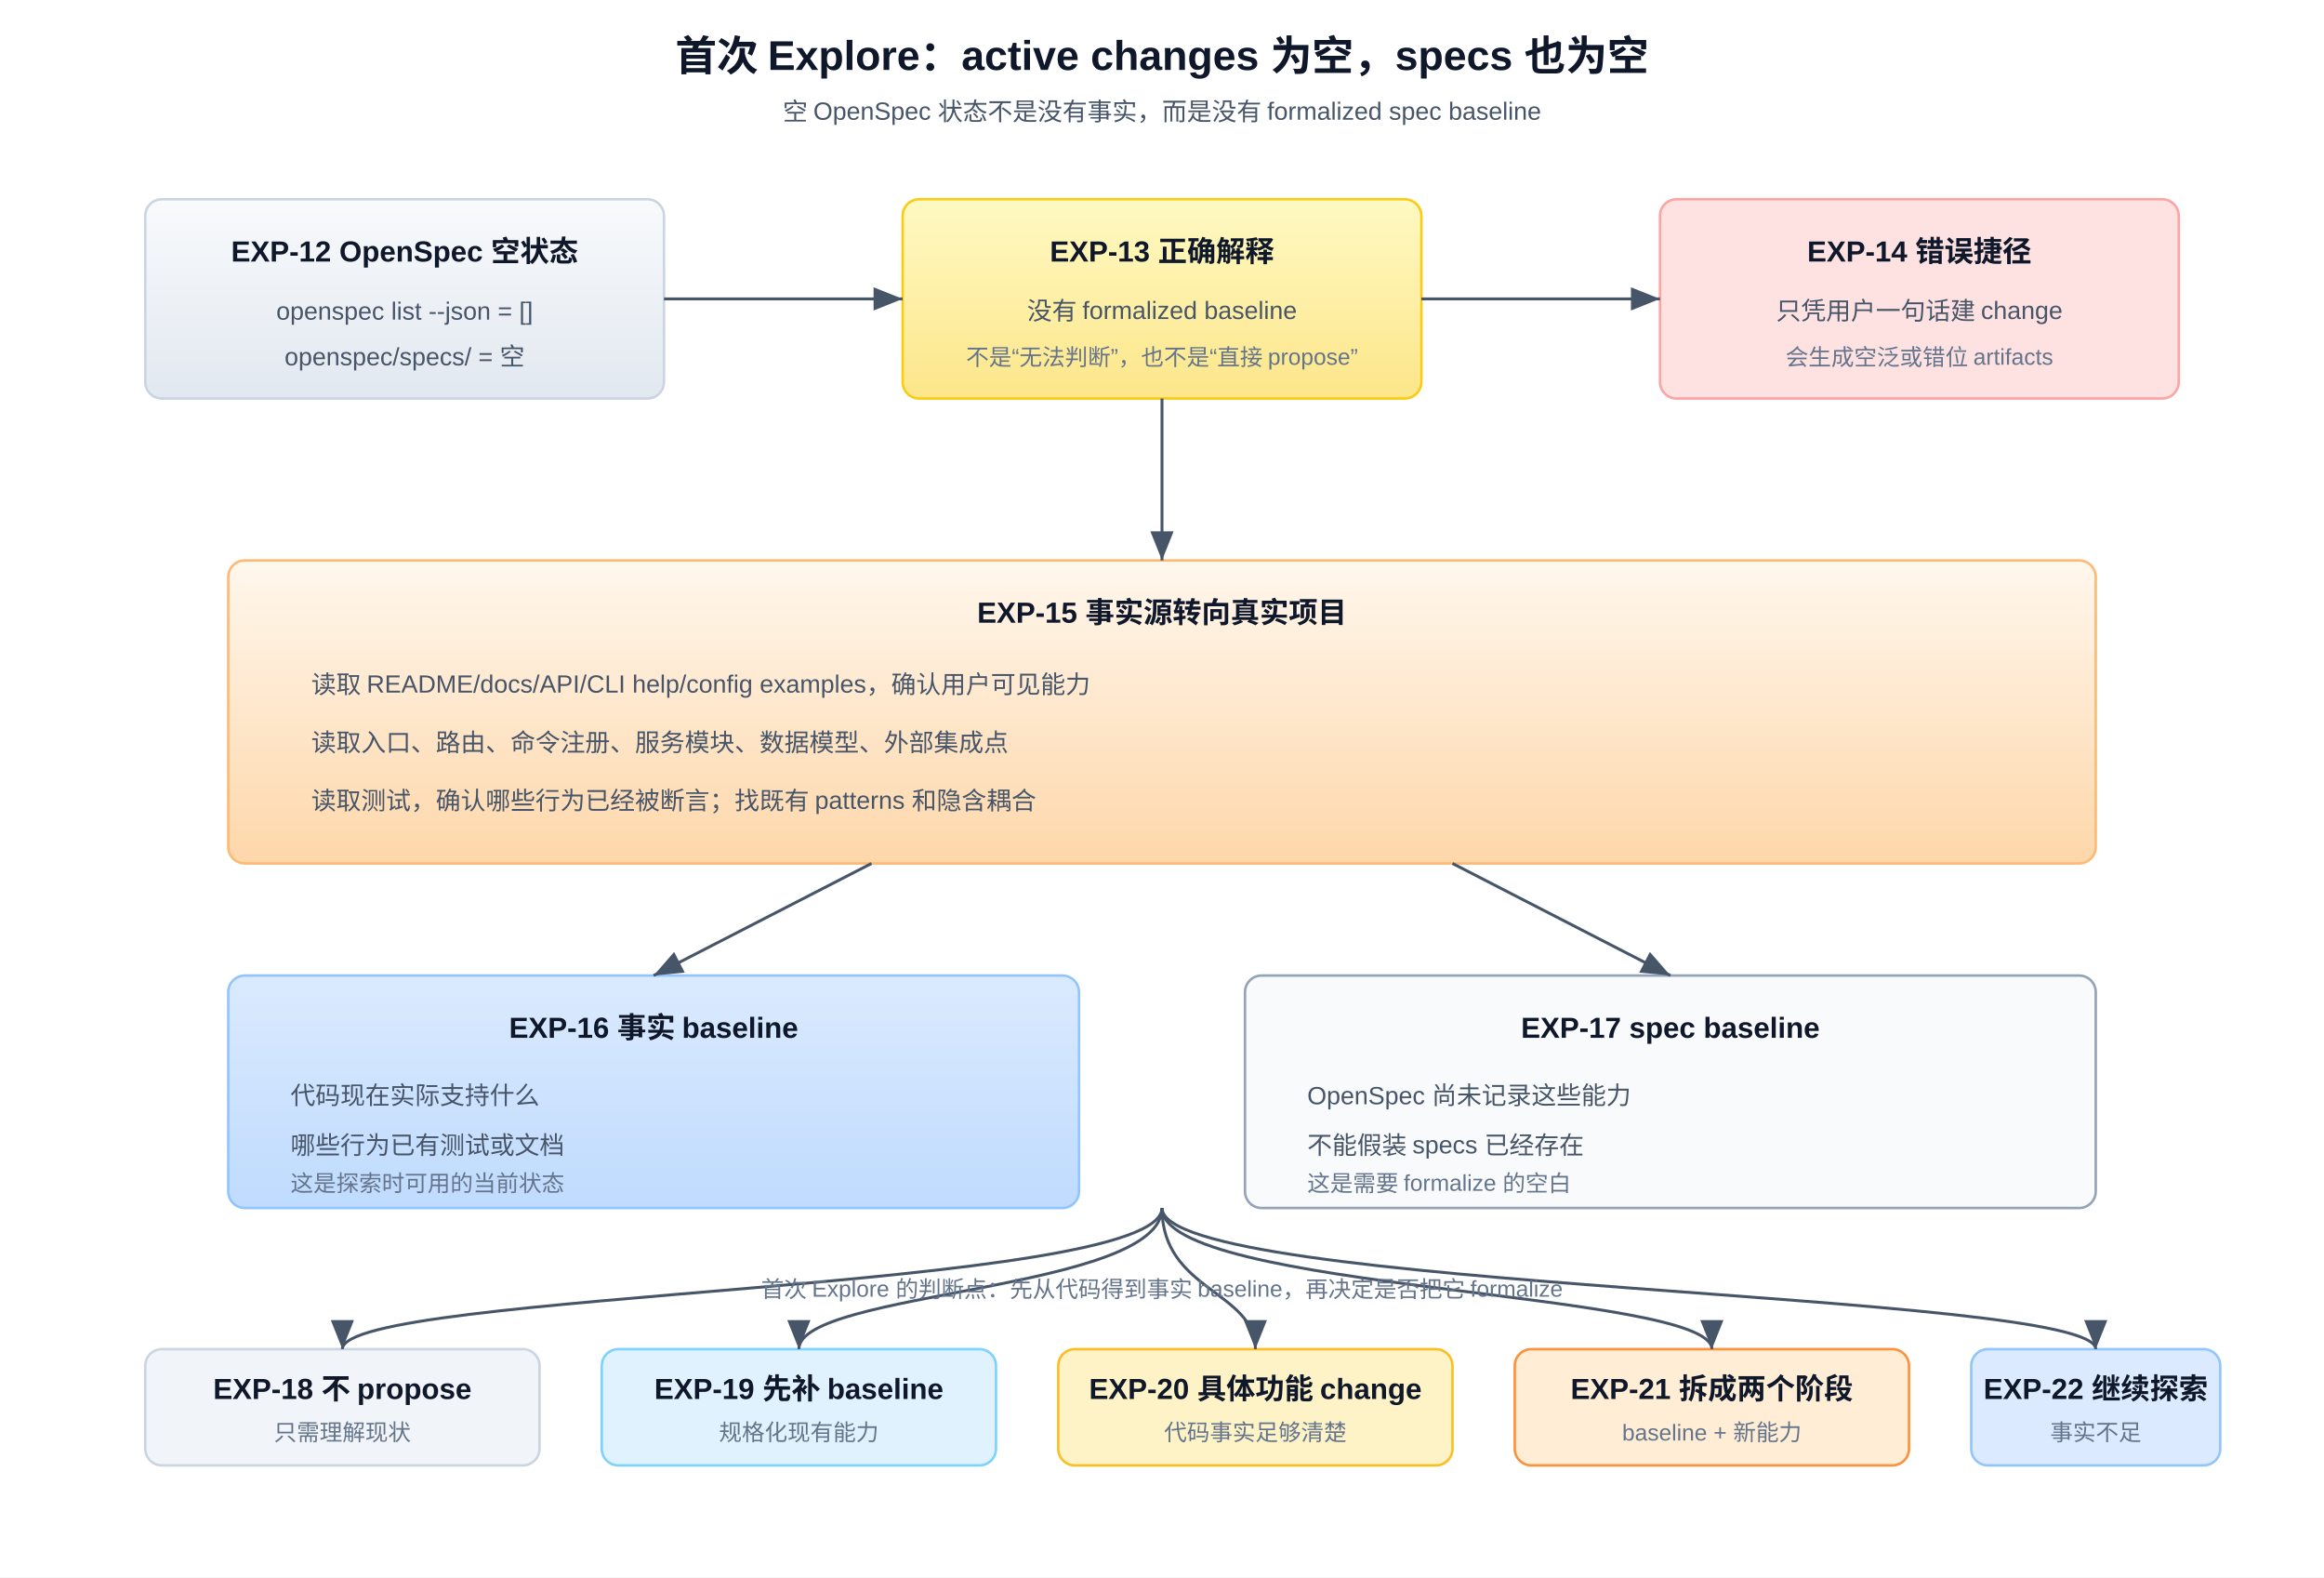
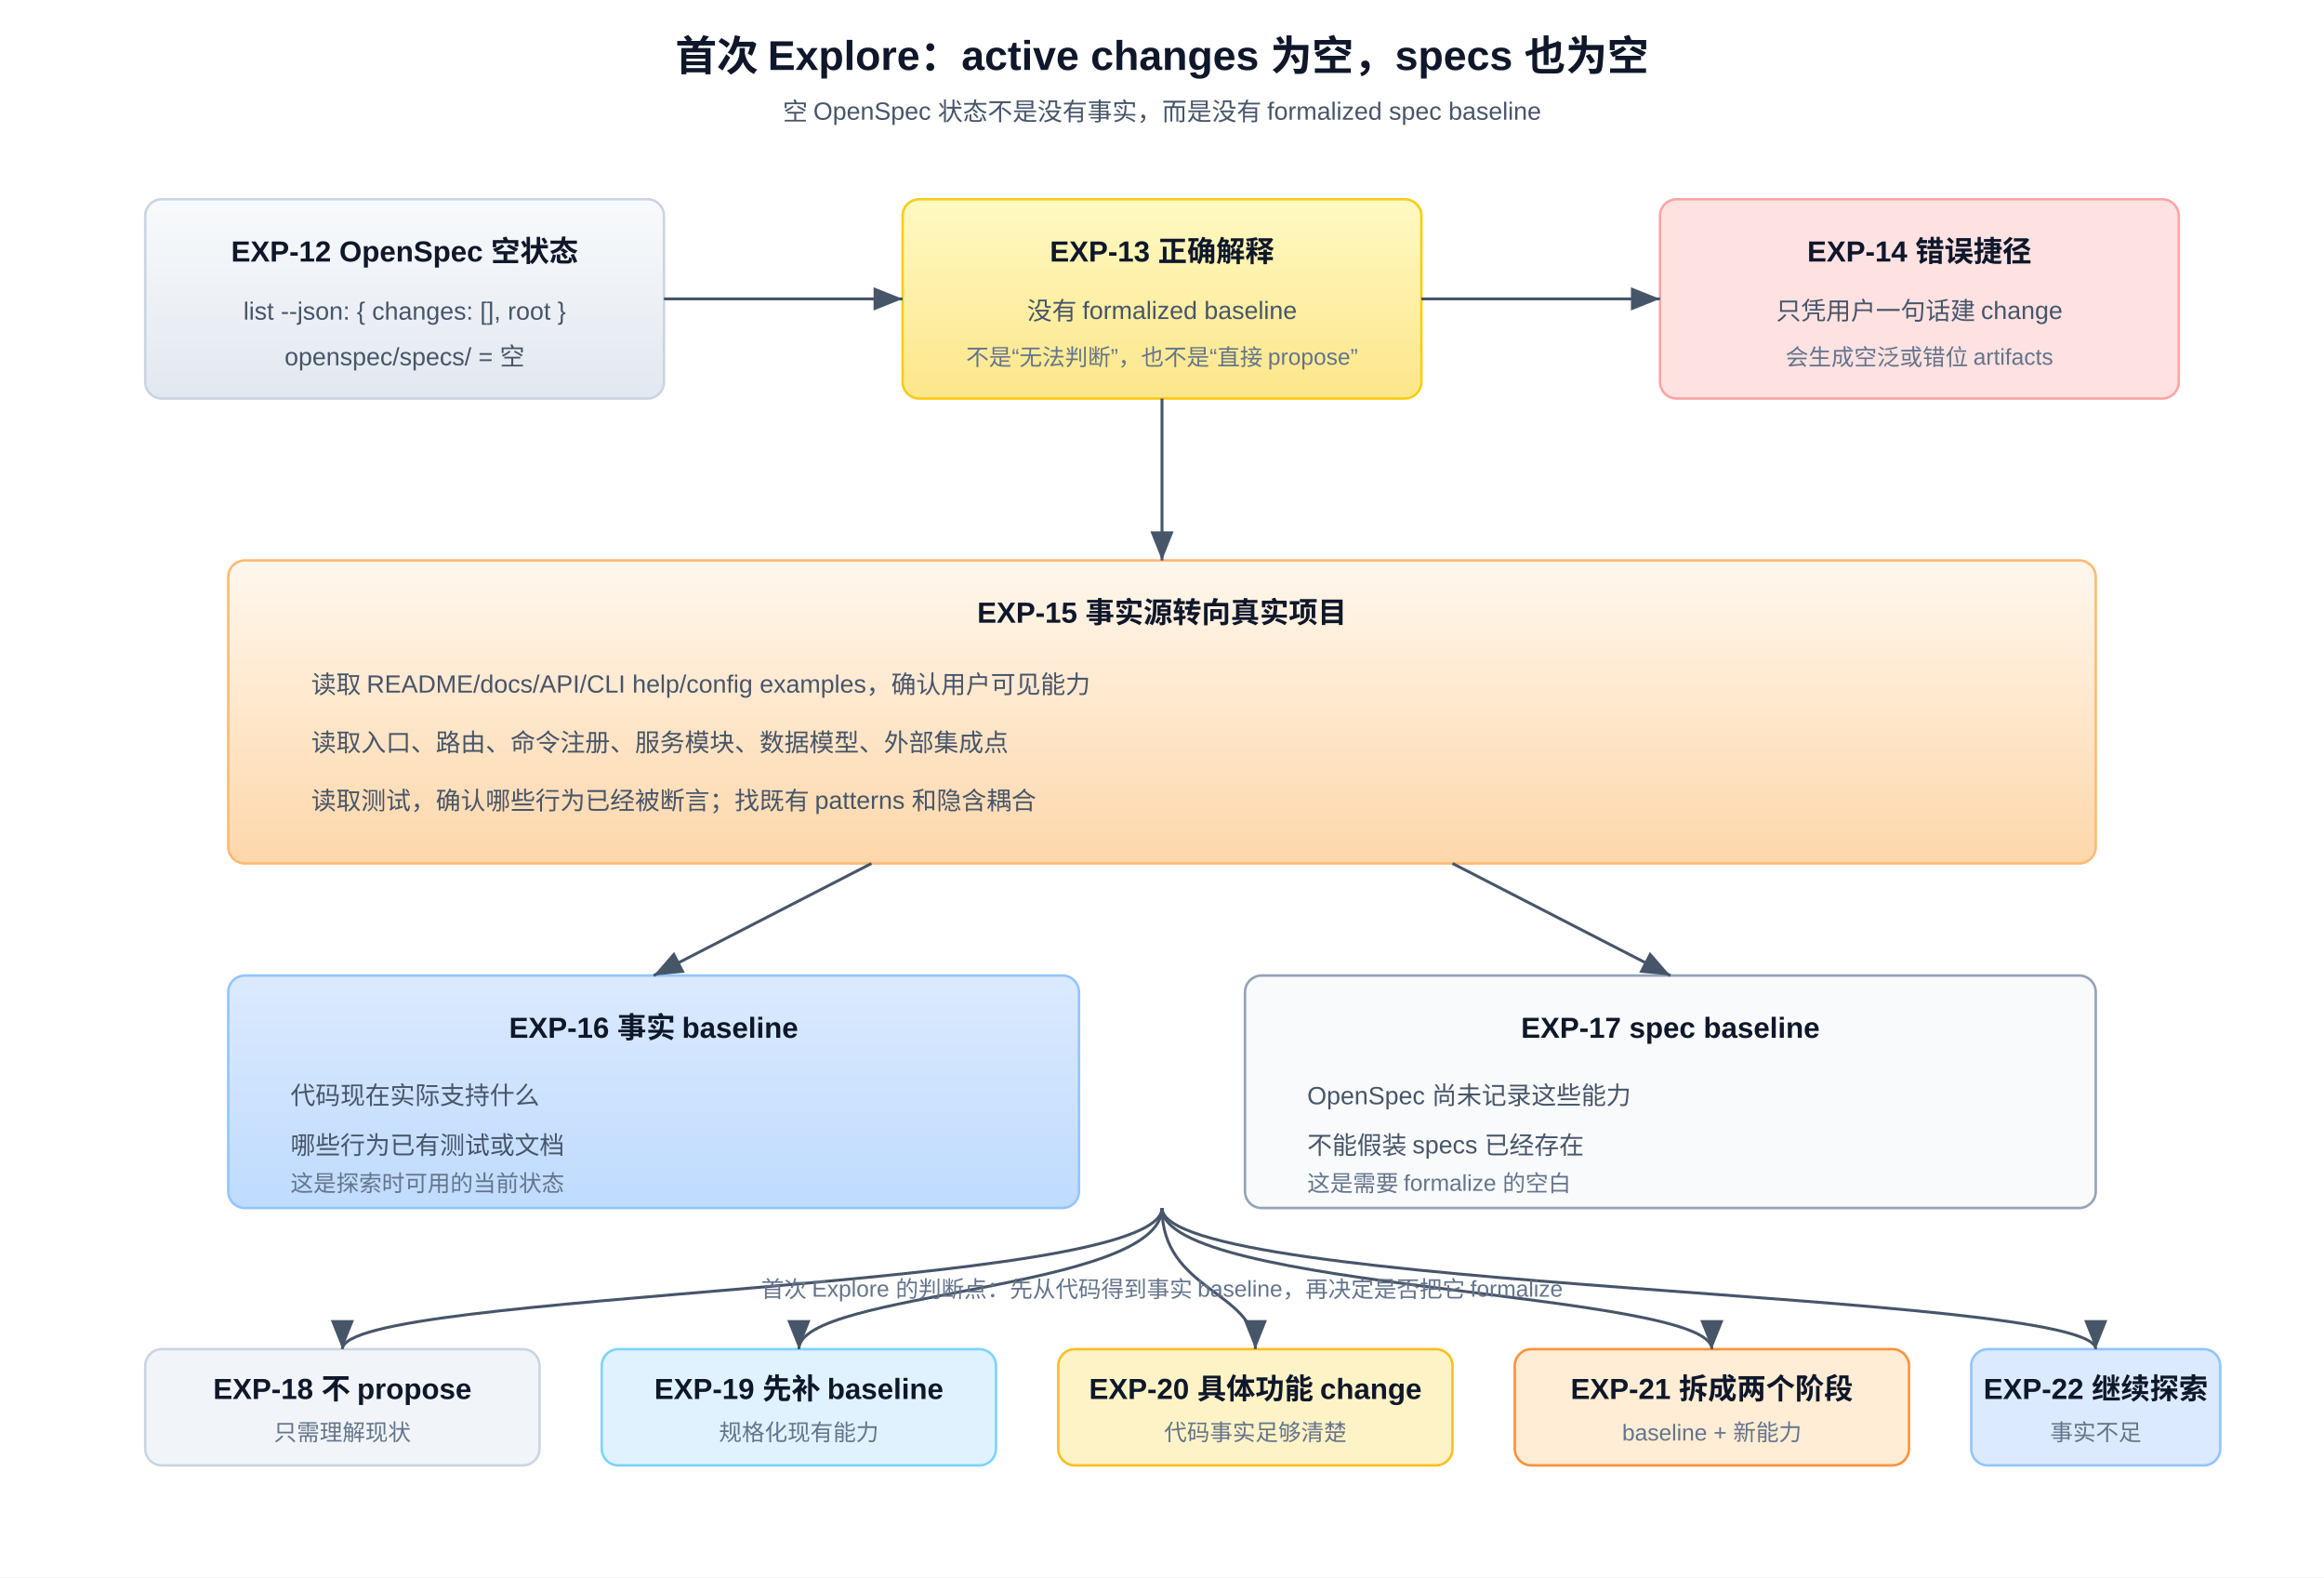
<svg xmlns="http://www.w3.org/2000/svg" viewBox="0 0 1120 760" font-family="Arial, 'Noto Sans CJK SC', sans-serif" font-size="14">
  <defs>
    <marker id="arrow" markerWidth="10" markerHeight="8" refX="10" refY="4" orient="auto">
      <path d="M0,0 L10,4 L0,8 Z" fill="#475569" />
    </marker>
    <linearGradient id="empty" x1="0" y1="0" x2="0" y2="1">
      <stop offset="0%" stop-color="#f8fafc" />
      <stop offset="100%" stop-color="#e2e8f0" />
    </linearGradient>
    <linearGradient id="code" x1="0" y1="0" x2="0" y2="1">
      <stop offset="0%" stop-color="#fff7ed" />
      <stop offset="100%" stop-color="#fed7aa" />
    </linearGradient>
    <linearGradient id="map" x1="0" y1="0" x2="0" y2="1">
      <stop offset="0%" stop-color="#dbeafe" />
      <stop offset="100%" stop-color="#bfdbfe" />
    </linearGradient>
    <linearGradient id="choice" x1="0" y1="0" x2="0" y2="1">
      <stop offset="0%" stop-color="#fef9c3" />
      <stop offset="100%" stop-color="#fde68a" />
    </linearGradient>
    <style>
      .box { stroke-width: 1.2; rx: 8; }
      .label { fill: #0f172a; font-weight: 700; }
      .small { fill: #475569; font-size: 12px; }
      .tiny { fill: #64748b; font-size: 11px; }
      .arrow { stroke: #475569; stroke-width: 1.4; fill: none; marker-end: url(#arrow); }
      .muted { fill: #64748b; }
    </style>
  </defs>
  <rect x="0" y="0" width="1120" height="760" fill="#ffffff" />
  <text x="560" y="34" text-anchor="middle" font-size="20" font-weight="700" fill="#0f172a">首次 Explore：active changes 为空，specs 也为空</text>
  <text x="560" y="58" text-anchor="middle" class="small">空 OpenSpec 状态不是没有事实，而是没有 formalized spec baseline</text>
  <rect x="70" y="96" width="250" height="96" class="box" fill="url(#empty)" stroke="#cbd5e1" />
  <text x="195" y="126" text-anchor="middle" class="label">EXP-12 OpenSpec 空状态</text>
-   <text x="195" y="154" text-anchor="middle" class="small">openspec list --json = []</text>
+   <text x="195" y="154" text-anchor="middle" class="small">list --json: { changes: [], root }</text>
  <text x="195" y="176" text-anchor="middle" class="small">openspec/specs/ = 空</text>
  <rect x="435" y="96" width="250" height="96" class="box" fill="url(#choice)" stroke="#facc15" />
  <text x="560" y="126" text-anchor="middle" class="label">EXP-13 正确解释</text>
  <text x="560" y="154" text-anchor="middle" class="small">没有 formalized baseline</text>
  <text x="560" y="176" text-anchor="middle" class="tiny">不是“无法判断”，也不是“直接 propose”</text>
  <rect x="800" y="96" width="250" height="96" class="box" fill="#fee2e2" stroke="#fca5a5" />
  <text x="925" y="126" text-anchor="middle" class="label">EXP-14 错误捷径</text>
  <text x="925" y="154" text-anchor="middle" class="small">只凭用户一句话建 change</text>
  <text x="925" y="176" text-anchor="middle" class="tiny">会生成空泛或错位 artifacts</text>
  <path d="M320,144 L435,144" class="arrow" />
  <path d="M685,144 L800,144" class="arrow" />
  <rect x="110" y="270" width="900" height="146" class="box" fill="url(#code)" stroke="#fdba74" />
  <text x="560" y="300" text-anchor="middle" class="label">EXP-15 事实源转向真实项目</text>
  <text x="150" y="334" class="small">读取 README/docs/API/CLI help/config examples，确认用户可见能力</text>
  <text x="150" y="362" class="small">读取入口、路由、命令注册、服务模块、数据模型、外部集成点</text>
  <text x="150" y="390" class="small">读取测试，确认哪些行为已经被断言；找既有 patterns 和隐含耦合</text>
  <path d="M560,192 L560,270" class="arrow" />
  <rect x="110" y="470" width="410" height="112" class="box" fill="url(#map)" stroke="#93c5fd" />
  <text x="315" y="500" text-anchor="middle" class="label">EXP-16 事实 baseline</text>
  <text x="140" y="532" class="small">代码现在实际支持什么</text>
  <text x="140" y="556" class="small">哪些行为已有测试或文档</text>
  <text x="140" y="574" class="tiny">这是探索时可用的当前状态</text>
  <rect x="600" y="470" width="410" height="112" class="box" fill="#f8fafc" stroke="#94a3b8" />
  <text x="805" y="500" text-anchor="middle" class="label">EXP-17 spec baseline</text>
  <text x="630" y="532" class="small">OpenSpec 尚未记录这些能力</text>
  <text x="630" y="556" class="small">不能假装 specs 已经存在</text>
  <text x="630" y="574" class="tiny">这是需要 formalize 的空白</text>
  <path d="M420,416 L315,470" class="arrow" />
  <path d="M700,416 L805,470" class="arrow" />
  <rect x="70" y="650" width="190" height="56" class="box" fill="#f1f5f9" stroke="#cbd5e1" />
  <text x="165" y="674" text-anchor="middle" class="label">EXP-18 不 propose</text>
  <text x="165" y="694" text-anchor="middle" class="tiny">只需理解现状</text>
  <rect x="290" y="650" width="190" height="56" class="box" fill="#e0f2fe" stroke="#7dd3fc" />
  <text x="385" y="674" text-anchor="middle" class="label">EXP-19 先补 baseline</text>
  <text x="385" y="694" text-anchor="middle" class="tiny">规格化现有能力</text>
  <rect x="510" y="650" width="190" height="56" class="box" fill="#fef3c7" stroke="#fbbf24" />
  <text x="605" y="674" text-anchor="middle" class="label">EXP-20 具体功能 change</text>
  <text x="605" y="694" text-anchor="middle" class="tiny">代码事实足够清楚</text>
  <rect x="730" y="650" width="190" height="56" class="box" fill="#ffedd5" stroke="#fb923c" />
  <text x="825" y="674" text-anchor="middle" class="label">EXP-21 拆成两个阶段</text>
  <text x="825" y="694" text-anchor="middle" class="tiny">baseline + 新能力</text>
  <rect x="950" y="650" width="120" height="56" class="box" fill="#dbeafe" stroke="#93c5fd" />
  <text x="1010" y="674" text-anchor="middle" class="label">EXP-22 继续探索</text>
  <text x="1010" y="694" text-anchor="middle" class="tiny">事实不足</text>
  <path d="M560,582 C560,622 165,622 165,650" class="arrow" />
  <path d="M560,582 C560,622 385,622 385,650" class="arrow" />
  <path d="M560,582 C560,622 605,622 605,650" class="arrow" />
  <path d="M560,582 C560,622 825,622 825,650" class="arrow" />
  <path d="M560,582 C560,622 1010,622 1010,650" class="arrow" />
  <text x="560" y="625" text-anchor="middle" class="tiny">首次 Explore 的判断点：先从代码得到事实 baseline，再决定是否把它 formalize</text>
</svg>
